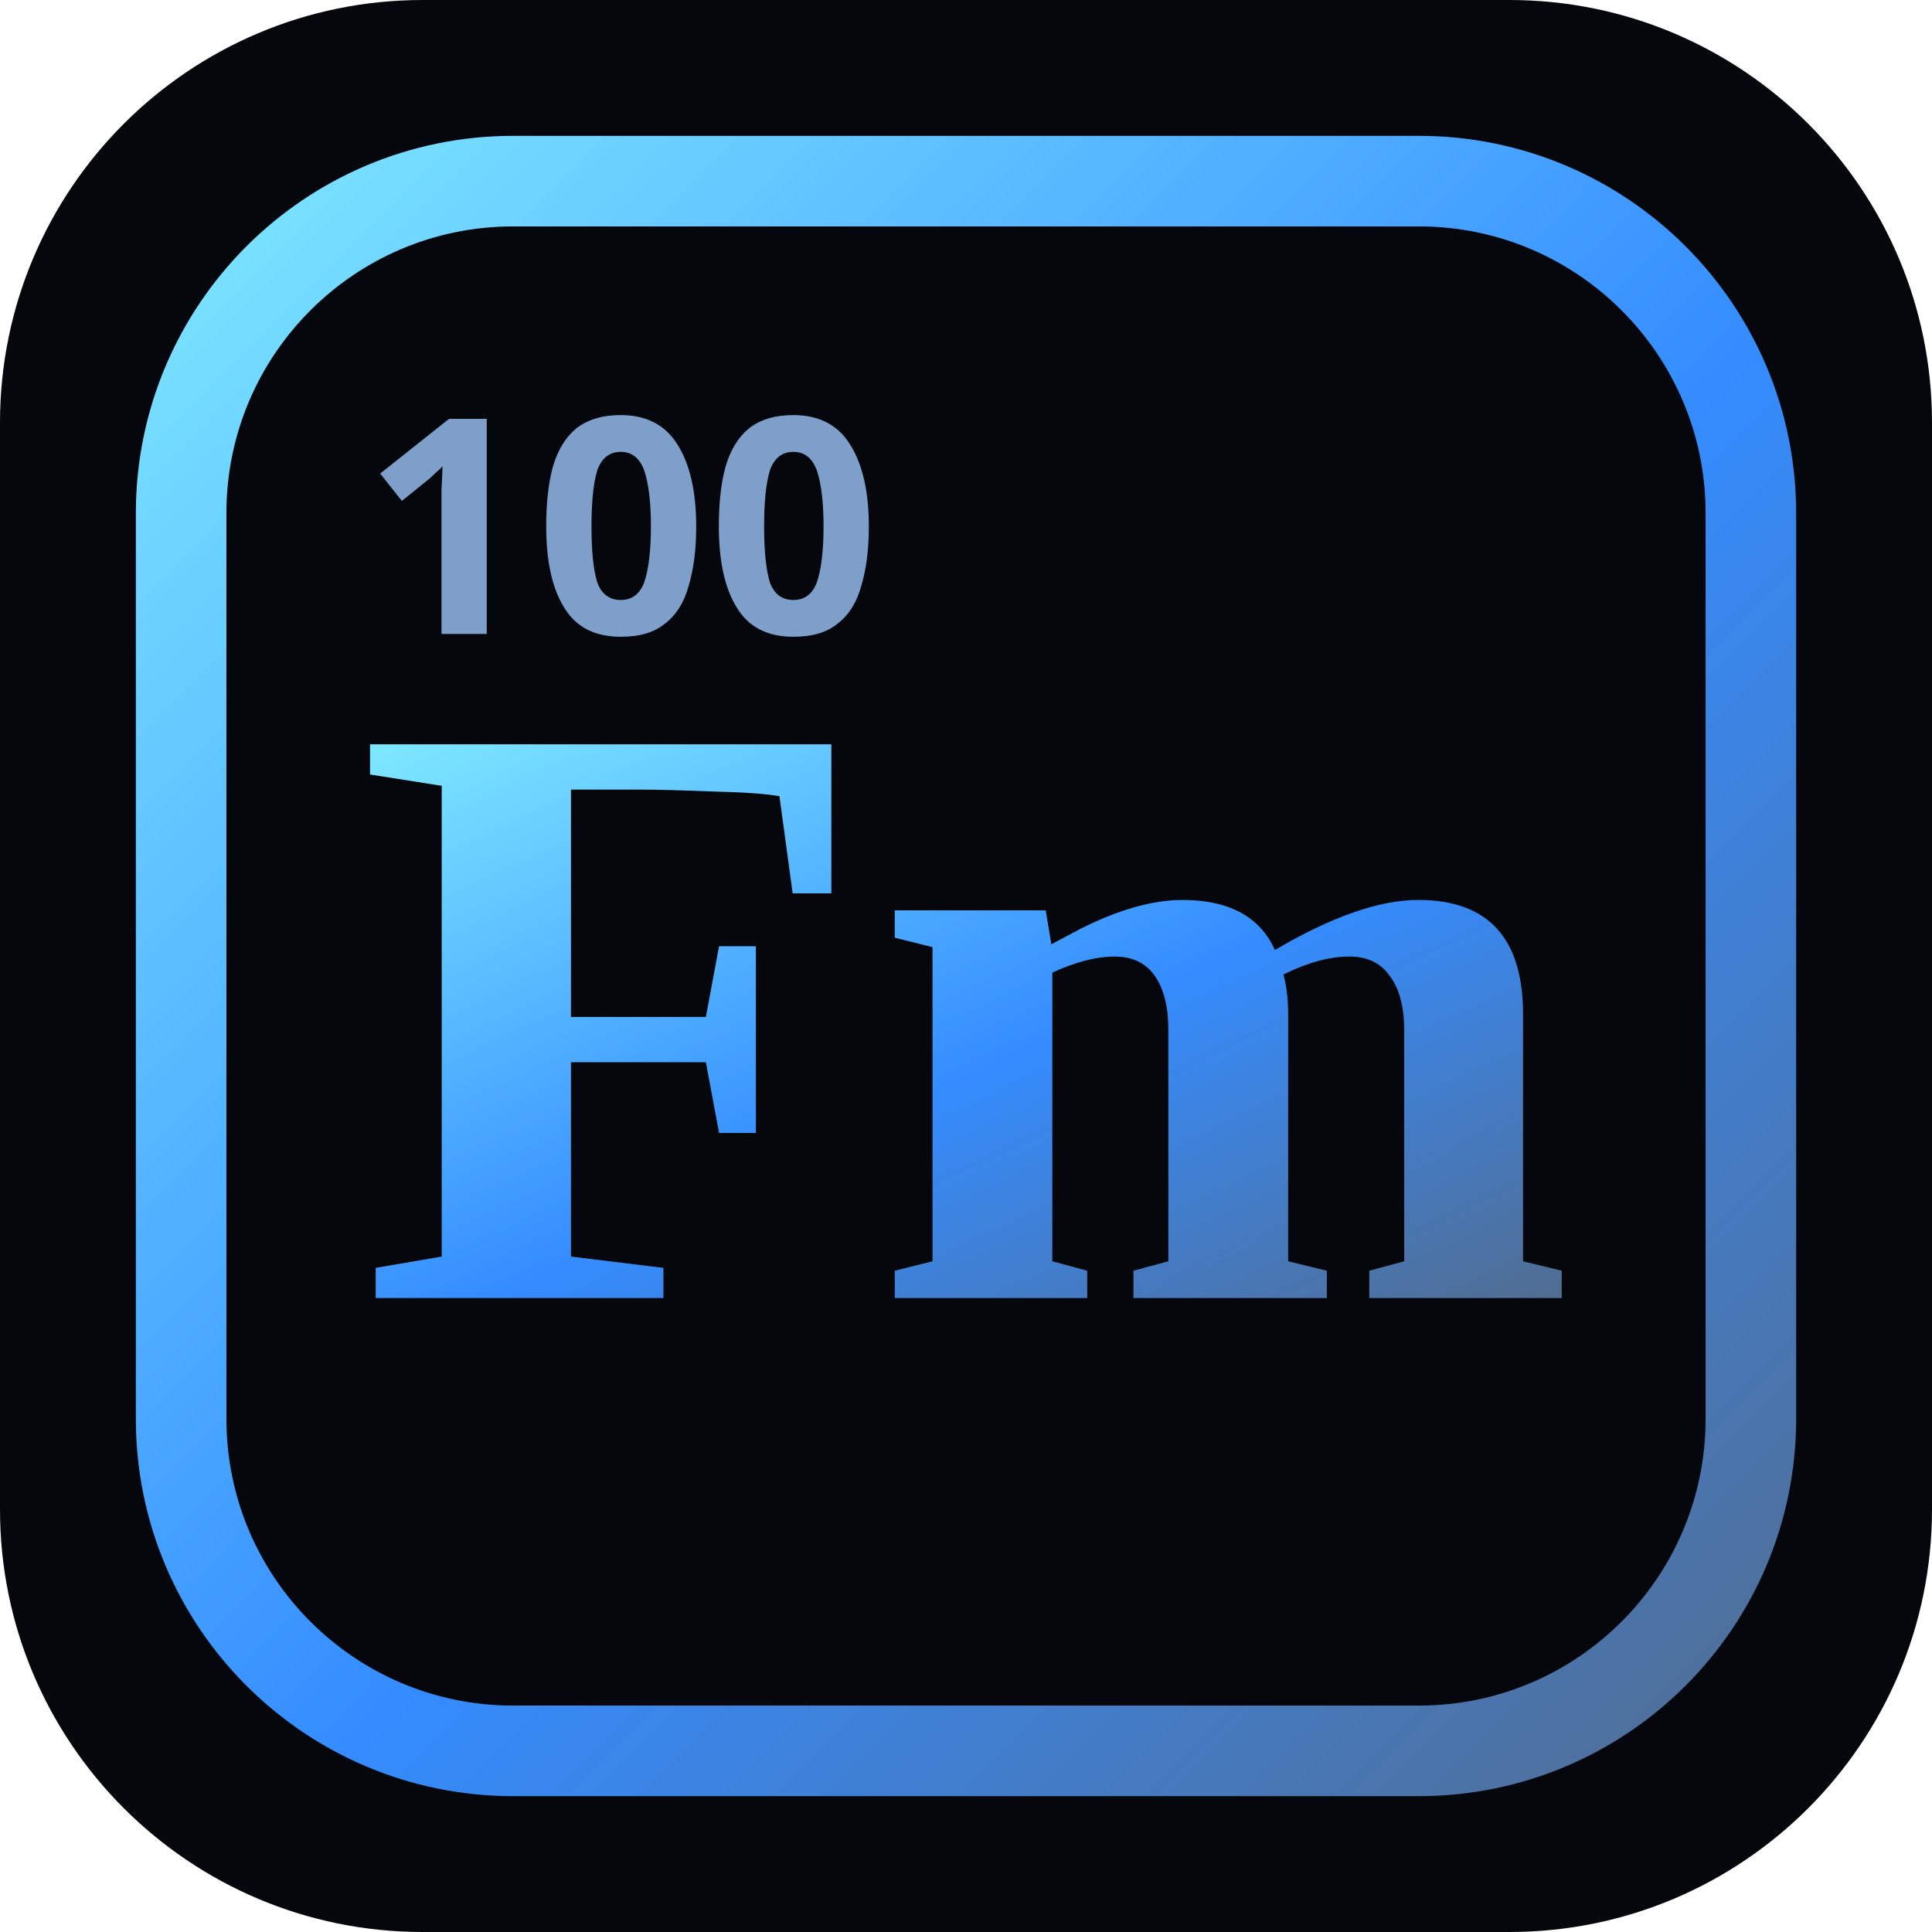
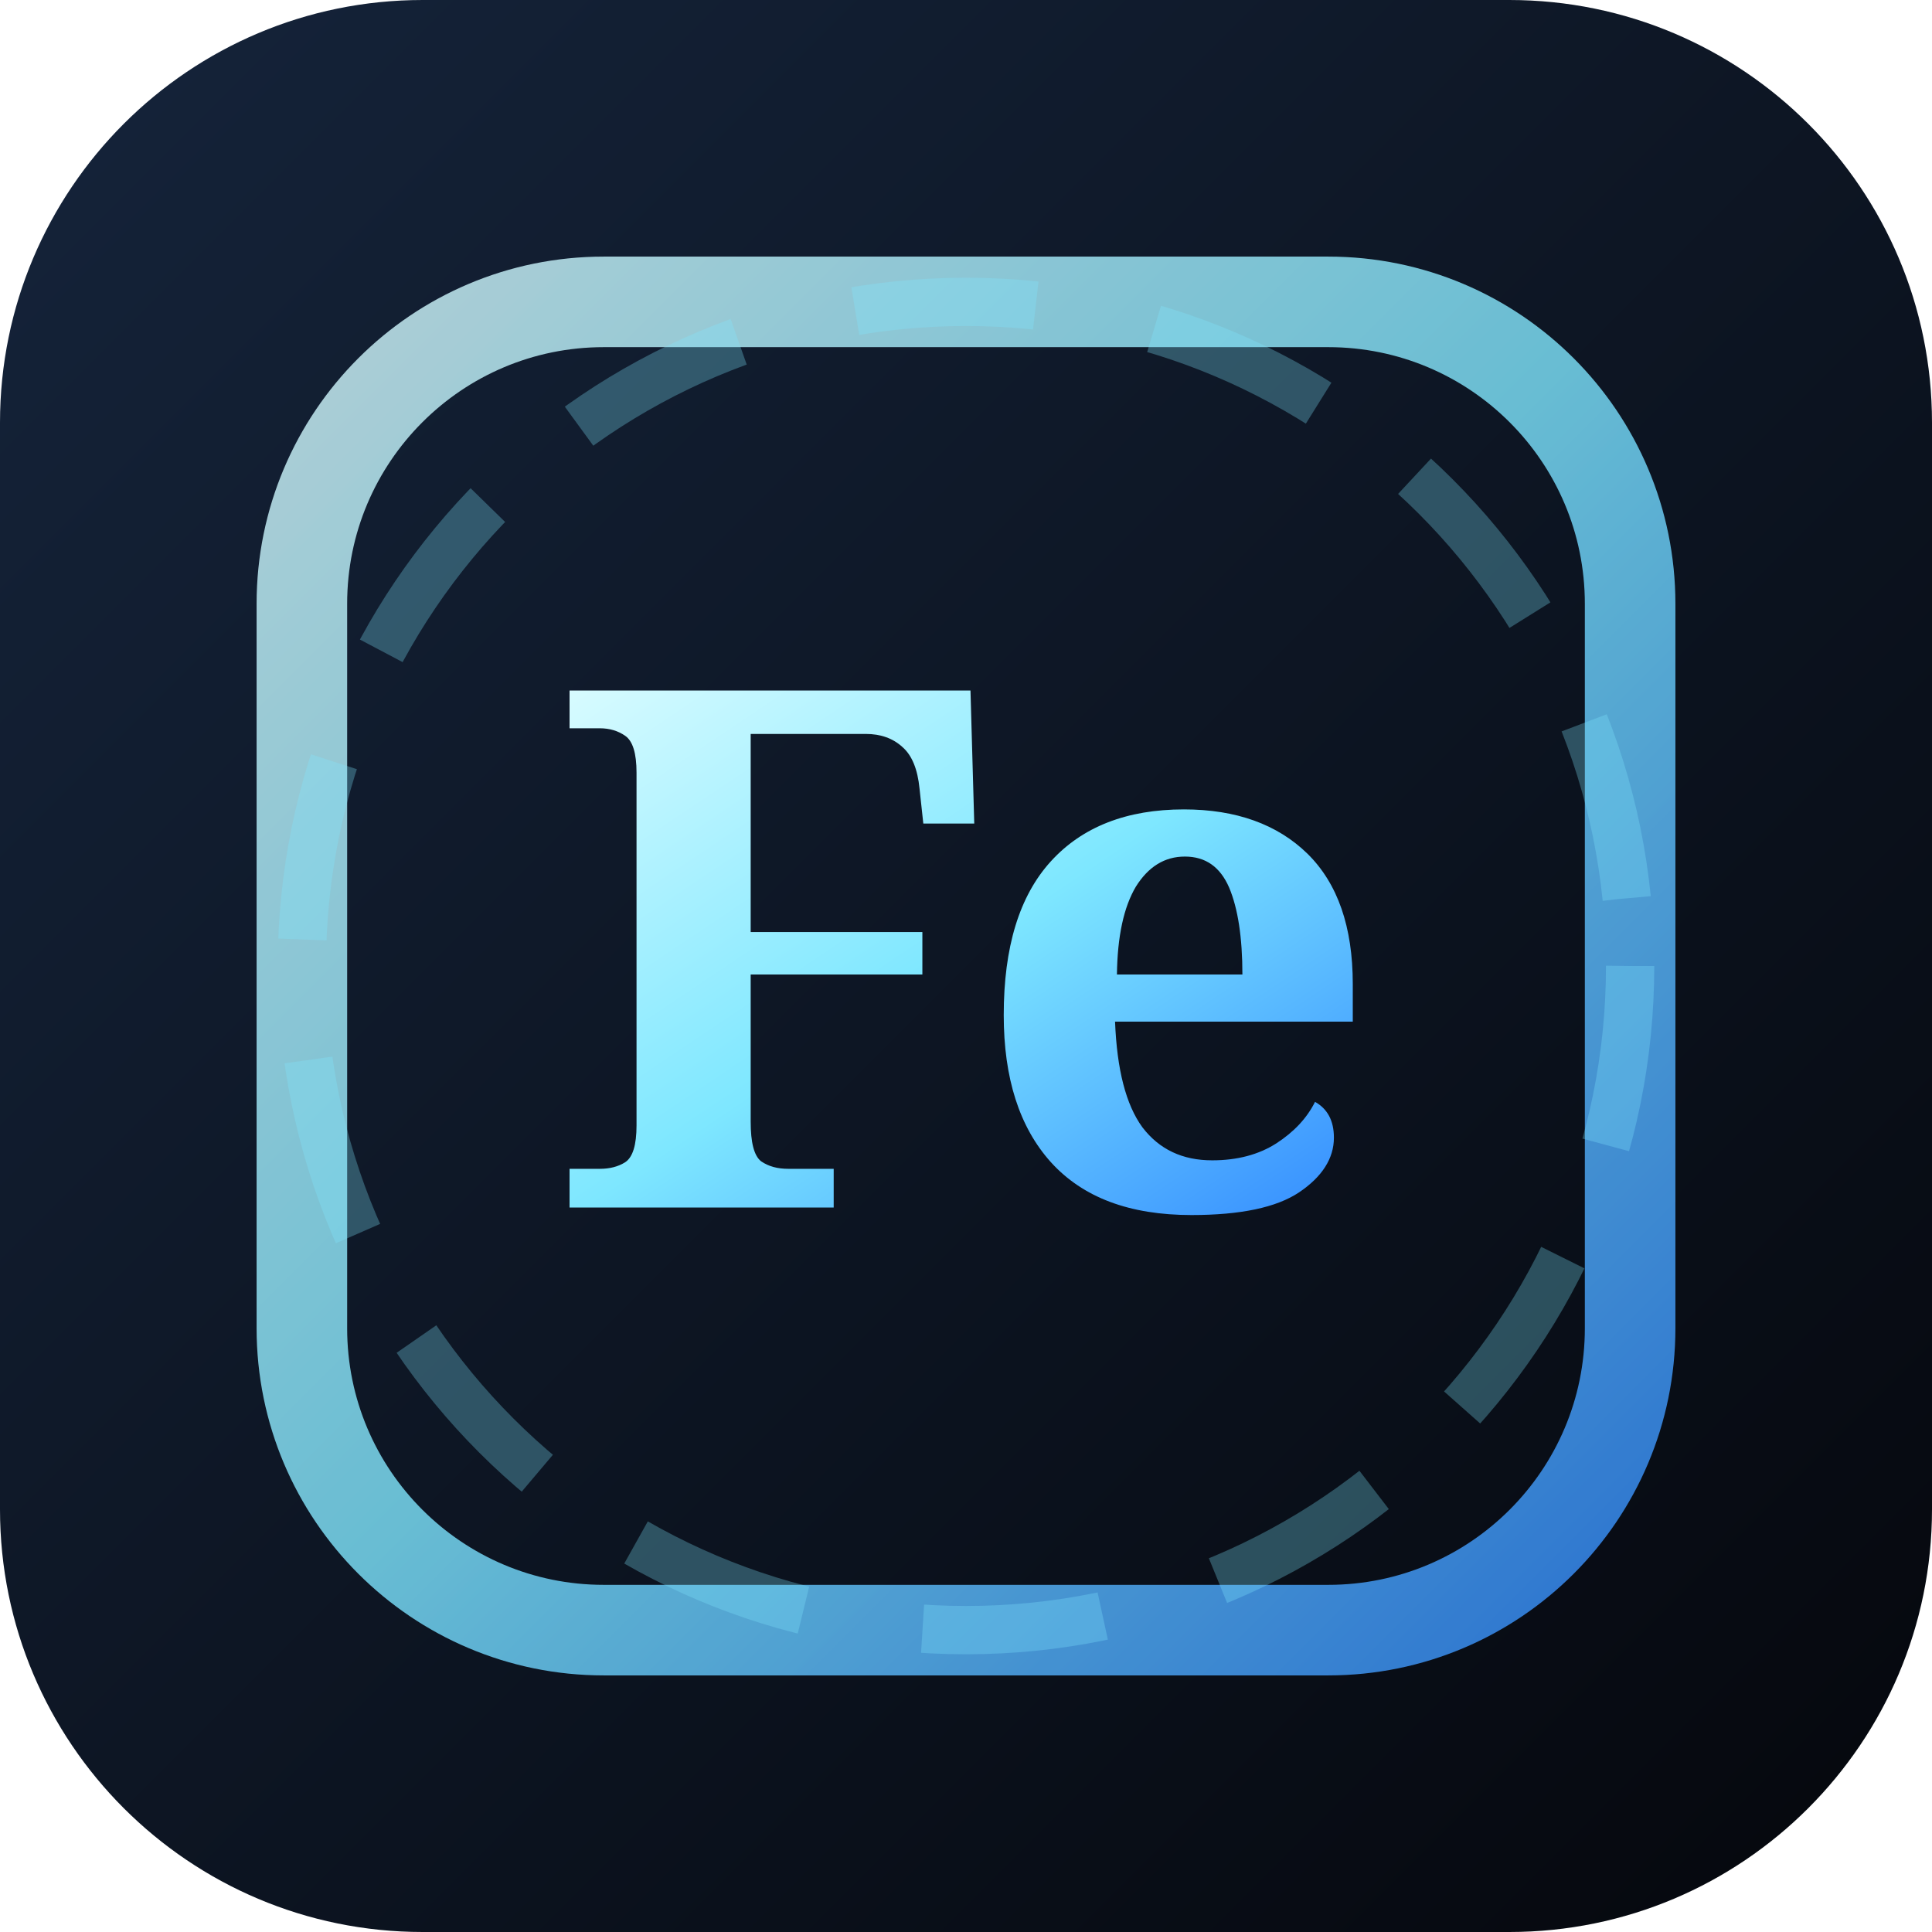
<svg xmlns="http://www.w3.org/2000/svg" viewBox="0 0 32 32">
  <defs>
-     <linearGradient id="fm" x1="0%" y1="0%" x2="100%" y2="100%">
-       <stop offset="0%" stop-color="#7ee7ff" />
-       <stop offset="55%" stop-color="#348cff" />
-       <stop offset="100%" stop-color="#516d92" />
+     <linearGradient id="bg" x1="0%" y1="0%" x2="100%" y2="100%">
+       <stop offset="0%" stop-color="#15243b" />
+       <stop offset="100%" stop-color="#05070c" />
+     </linearGradient>
+     <linearGradient id="steel" x1="0%" y1="0%" x2="100%" y2="100%">
+       <stop offset="0%" stop-color="#d7fbff" />
+       <stop offset="50%" stop-color="#7ee7ff" />
+       <stop offset="100%" stop-color="#348cff" />
    </linearGradient>
  </defs>
-   <rect width="32" height="32" rx="7" fill="#05070c" />
-   <rect x="3" y="3" width="26" height="26" rx="5.5" fill="none" stroke="url(#fm)" stroke-width="1.5" />
-   <text x="16" y="21.5" text-anchor="middle" font-family="Georgia, 'Times New Roman', serif" font-size="14" font-weight="700" fill="url(#fm)">Fm</text>
-   <text x="6" y="10.5" font-family="sans-serif" font-size="5" font-weight="600" fill="#7d9fca">100</text>
+   <rect width="32" height="32" rx="7" fill="url(#bg)" />
+   <rect x="5" y="5" width="22" height="22" rx="5" fill="none" stroke="url(#steel)" stroke-width="1.5" opacity="0.8" />
+   <ellipse cx="16" cy="16" rx="11" ry="11" fill="none" stroke="#7ee7ff" stroke-width="0.8" opacity="0.3" stroke-dasharray="3 2" />
+   <text x="16" y="20" text-anchor="middle" font-family="Georgia, serif" font-size="12" font-weight="700" fill="url(#steel)">Fe</text>
</svg>
